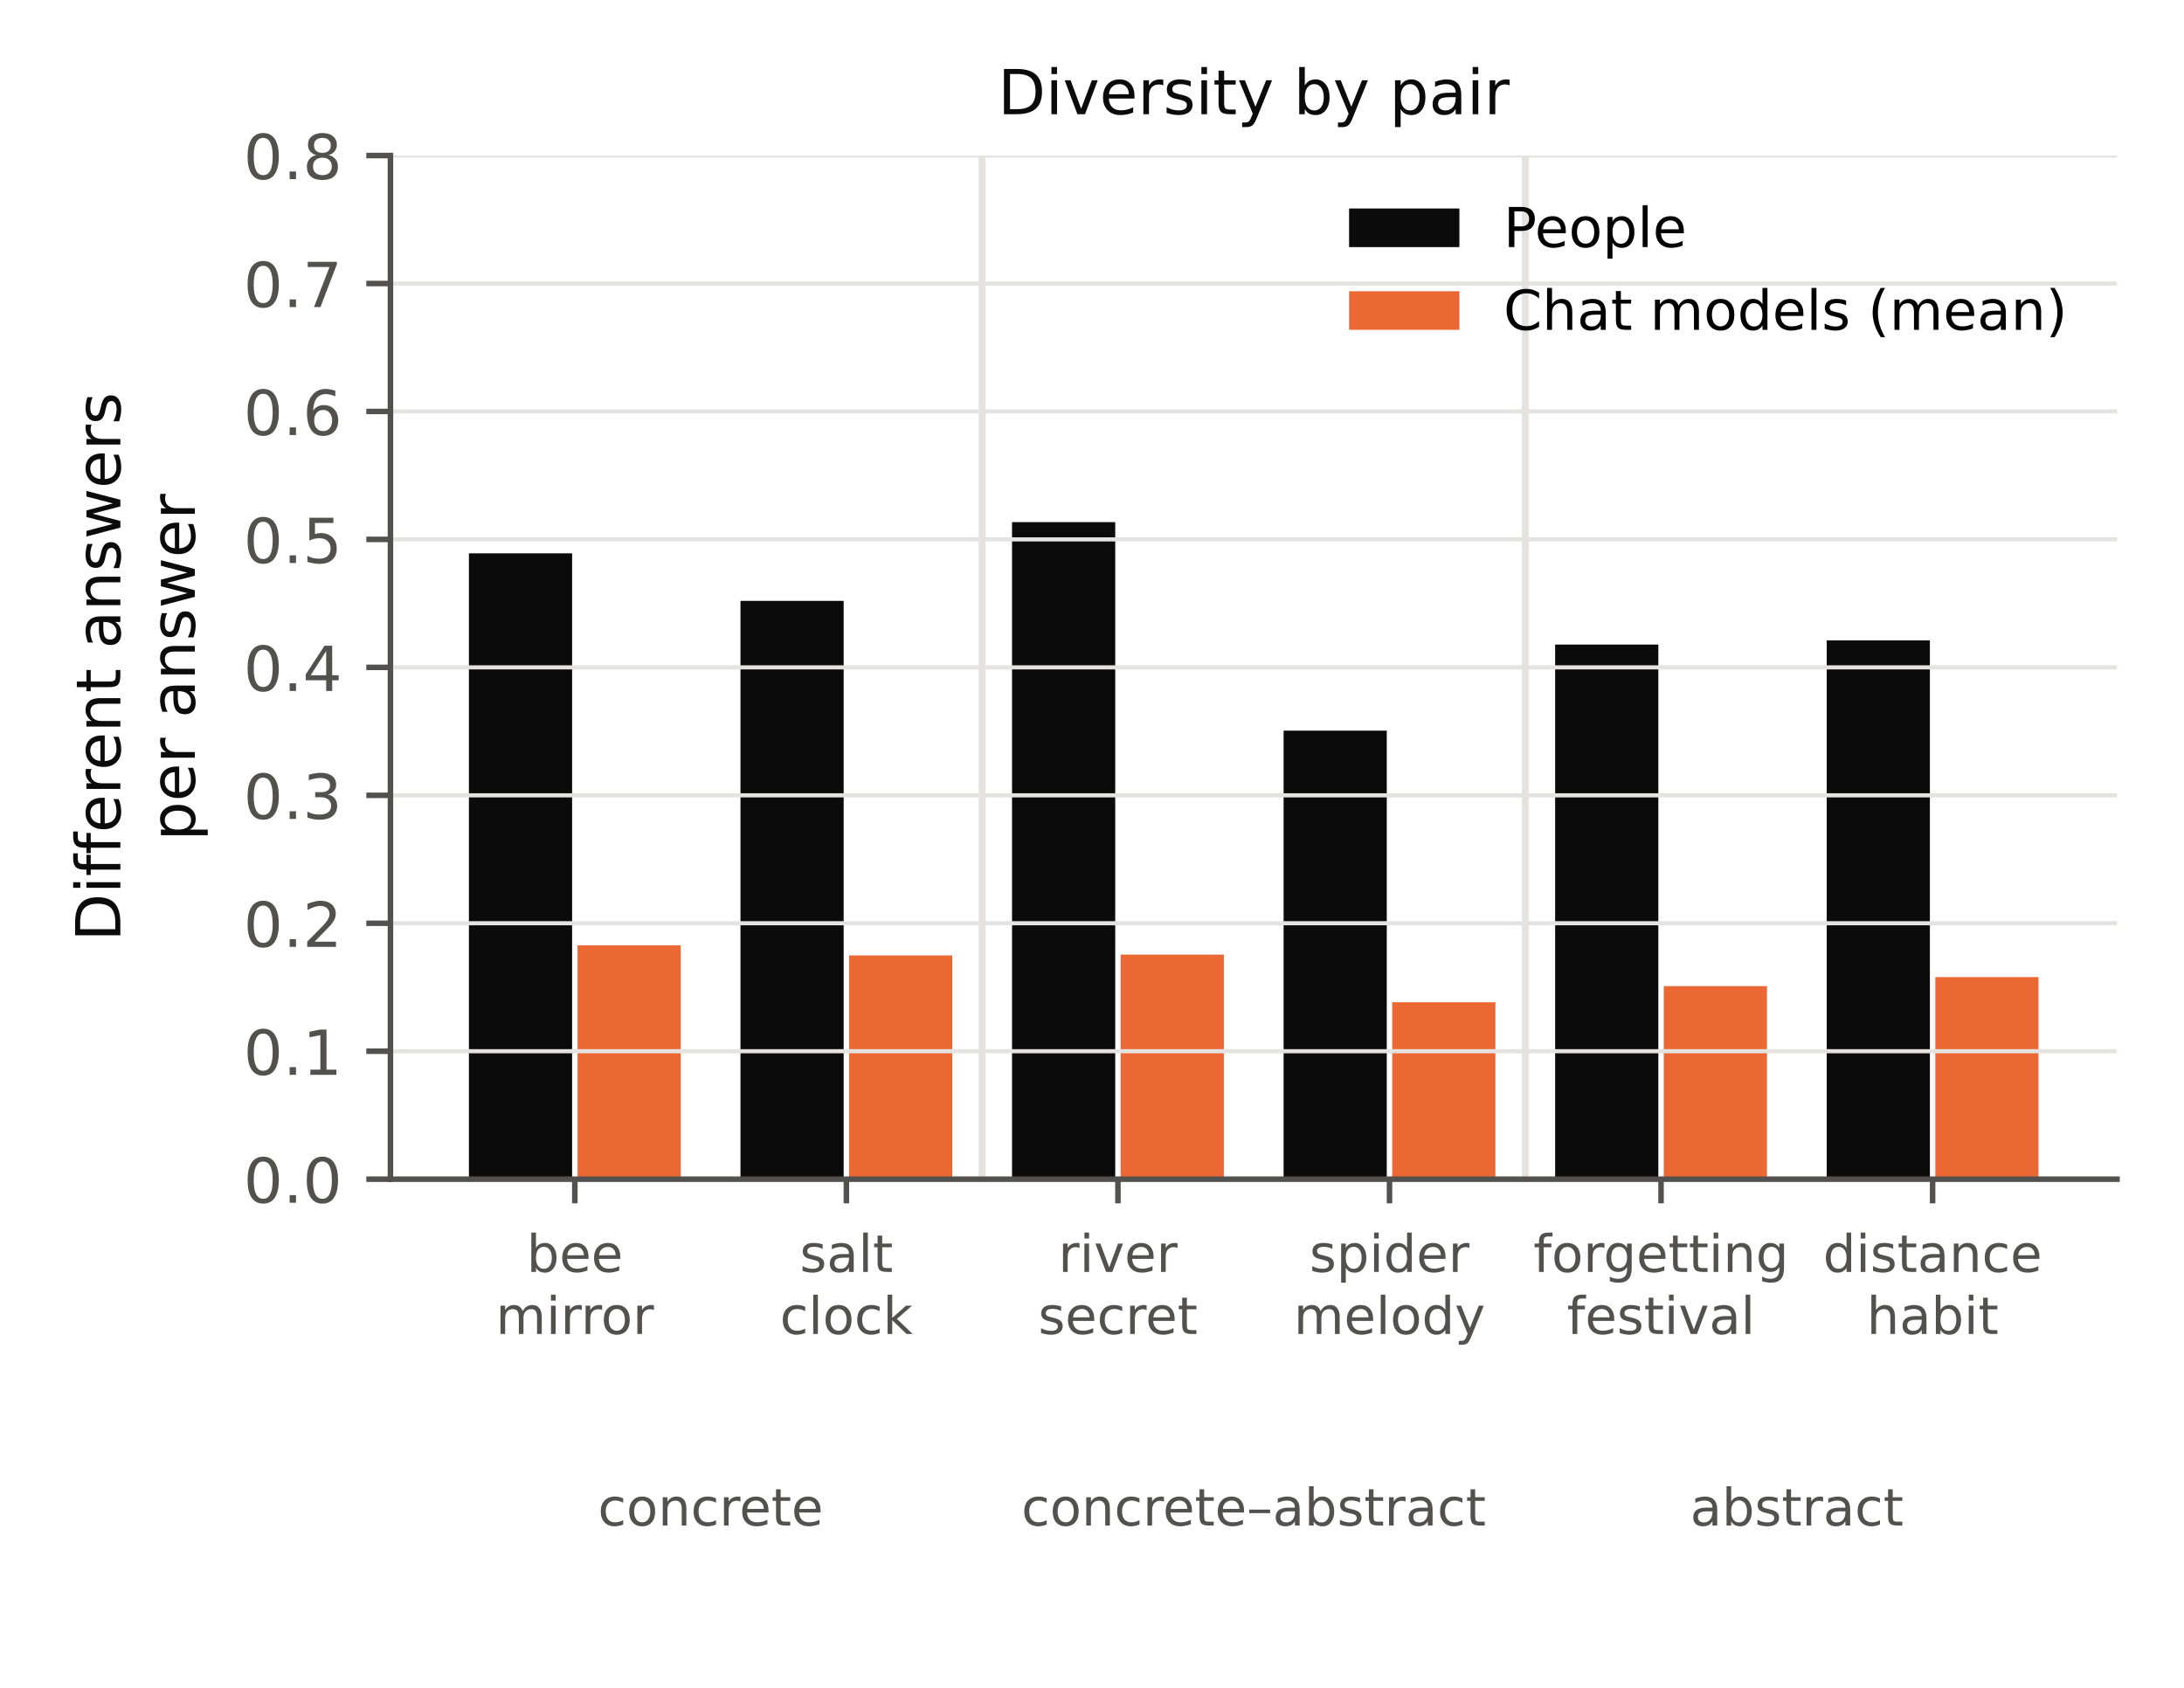
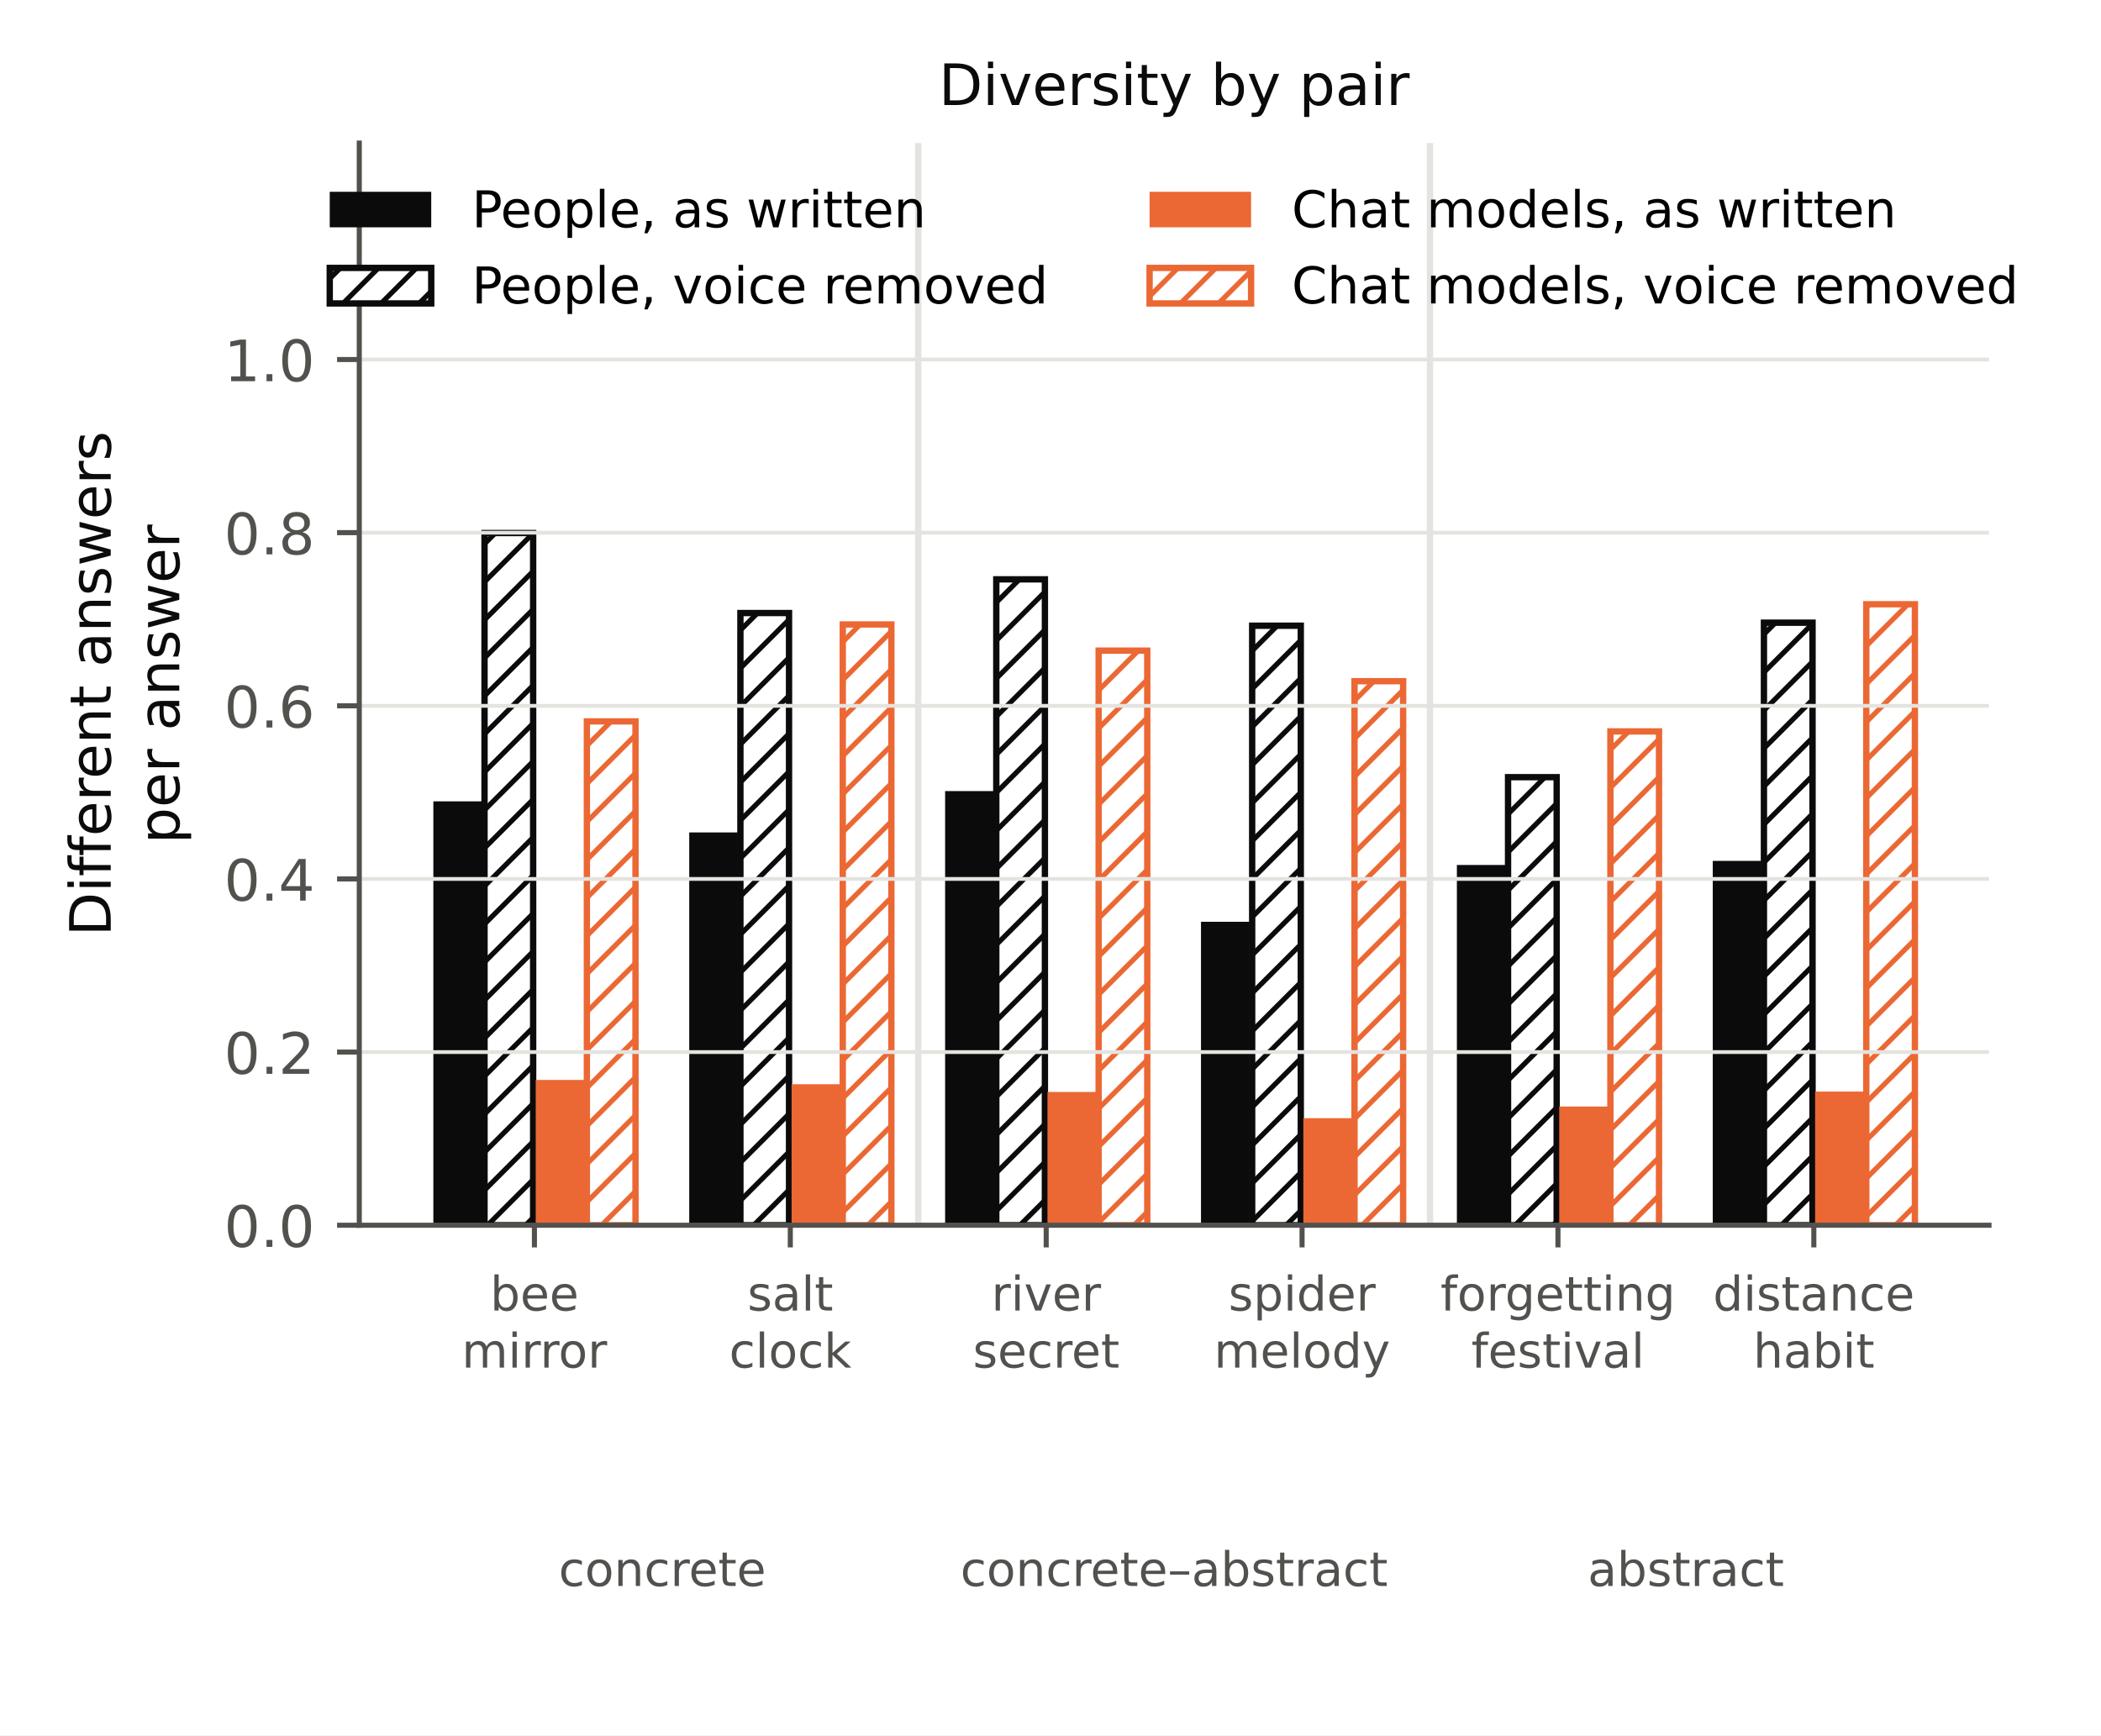
- <svg xmlns="http://www.w3.org/2000/svg" xmlns:xlink="http://www.w3.org/1999/xlink" width="316.8pt" height="244.8pt" viewBox="0 0 316.8 244.8" version="1.1">
+ <svg xmlns="http://www.w3.org/2000/svg" xmlns:xlink="http://www.w3.org/1999/xlink" width="331.2pt" height="273.6pt" viewBox="0 0 331.2 273.6" version="1.1">
  <defs>
    <style type="text/css">*{stroke-linejoin: round; stroke-linecap: butt}</style>
  </defs>
  <g id="figure_1">
    <g id="patch_1">
-       <path d="M 0 244.8  L 316.8 244.8  L 316.8 0  L 0 0  z " style="fill: #ffffff" />
+       <path d="M 0 273.6  L 331.2 273.6  L 331.2 0  L 0 0  z " style="fill: #ffffff" />
    </g>
    <g id="axes_1">
      <g id="patch_2">
-         <path d="M 56.636 171.026  L 307.08 171.026  L 307.08 22.56  L 56.636 22.56  z " style="fill: #ffffff" />
+         <path d="M 56.636 193.173  L 313.541 193.173  L 313.541 22.56  L 56.636 22.56  z " style="fill: #ffffff" />
      </g>
      <g id="patch_3">
-         <path d="M 68.019 171.026  L 82.988 171.026  L 82.988 80.252  L 68.019 80.252  z " clip-path="url(#p82ac49b62d)" style="fill: #0b0b0b" />
+         <path d="M 68.313 193.173  L 75.977 193.173  L 75.977 126.345  L 68.313 126.345  z " clip-path="url(#p3d65b54028)" style="fill: #0b0b0b" />
      </g>
      <g id="patch_4">
-         <path d="M 107.41 171.026  L 122.378 171.026  L 122.378 87.149  L 107.41 87.149  z " clip-path="url(#p82ac49b62d)" style="fill: #0b0b0b" />
+         <path d="M 108.65 193.173  L 116.314 193.173  L 116.314 131.24  L 108.65 131.24  z " clip-path="url(#p3d65b54028)" style="fill: #0b0b0b" />
      </g>
      <g id="patch_5">
-         <path d="M 146.8 171.026  L 161.769 171.026  L 161.769 75.729  L 146.8 75.729  z " clip-path="url(#p82ac49b62d)" style="fill: #0b0b0b" />
+         <path d="M 148.987 193.173  L 156.651 193.173  L 156.651 124.728  L 148.987 124.728  z " clip-path="url(#p3d65b54028)" style="fill: #0b0b0b" />
      </g>
      <g id="patch_6">
-         <path d="M 186.191 171.026  L 201.159 171.026  L 201.159 105.971  L 186.191 105.971  z " clip-path="url(#p82ac49b62d)" style="fill: #0b0b0b" />
+         <path d="M 189.324 193.173  L 196.988 193.173  L 196.988 145.327  L 189.324 145.327  z " clip-path="url(#p3d65b54028)" style="fill: #0b0b0b" />
      </g>
      <g id="patch_7">
-         <path d="M 225.581 171.026  L 240.55 171.026  L 240.55 93.488  L 225.581 93.488  z " clip-path="url(#p82ac49b62d)" style="fill: #0b0b0b" />
+         <path d="M 229.661 193.173  L 237.325 193.173  L 237.325 136.375  L 229.661 136.375  z " clip-path="url(#p3d65b54028)" style="fill: #0b0b0b" />
      </g>
      <g id="patch_8">
-         <path d="M 264.972 171.026  L 279.94 171.026  L 279.94 92.881  L 264.972 92.881  z " clip-path="url(#p82ac49b62d)" style="fill: #0b0b0b" />
+         <path d="M 269.998 193.173  L 277.662 193.173  L 277.662 135.726  L 269.998 135.726  z " clip-path="url(#p3d65b54028)" style="fill: #0b0b0b" />
      </g>
      <g id="patch_9">
-         <path d="M 83.776 171.026  L 98.744 171.026  L 98.744 137.11  L 83.776 137.11  z " clip-path="url(#p82ac49b62d)" style="fill: #eb6834" />
+         <path d="M 76.381 193.173  L 84.045 193.173  L 84.045 84.04  L 76.381 84.04  z " clip-path="url(#p3d65b54028)" style="fill: url(#h8c3c87f81f); stroke: #0b0b0b; stroke-linejoin: miter" />
      </g>
      <g id="patch_10">
-         <path d="M 123.166 171.026  L 138.134 171.026  L 138.134 138.575  L 123.166 138.575  z " clip-path="url(#p82ac49b62d)" style="fill: #eb6834" />
+         <path d="M 116.717 193.173  L 124.381 193.173  L 124.381 96.656  L 116.717 96.656  z " clip-path="url(#p3d65b54028)" style="fill: url(#h8c3c87f81f); stroke: #0b0b0b; stroke-linejoin: miter" />
      </g>
      <g id="patch_11">
-         <path d="M 162.556 171.026  L 177.525 171.026  L 177.525 138.453  L 162.556 138.453  z " clip-path="url(#p82ac49b62d)" style="fill: #eb6834" />
+         <path d="M 157.054 193.173  L 164.718 193.173  L 164.718 91.341  L 157.054 91.341  z " clip-path="url(#p3d65b54028)" style="fill: url(#h8c3c87f81f); stroke: #0b0b0b; stroke-linejoin: miter" />
      </g>
      <g id="patch_12">
-         <path d="M 201.947 171.026  L 216.915 171.026  L 216.915 145.365  L 201.947 145.365  z " clip-path="url(#p82ac49b62d)" style="fill: #eb6834" />
+         <path d="M 197.391 193.173  L 205.055 193.173  L 205.055 98.654  L 197.391 98.654  z " clip-path="url(#p3d65b54028)" style="fill: url(#h8c3c87f81f); stroke: #0b0b0b; stroke-linejoin: miter" />
      </g>
      <g id="patch_13">
-         <path d="M 241.337 171.026  L 256.306 171.026  L 256.306 143.025  L 241.337 143.025  z " clip-path="url(#p82ac49b62d)" style="fill: #eb6834" />
+         <path d="M 237.728 193.173  L 245.392 193.173  L 245.392 122.532  L 237.728 122.532  z " clip-path="url(#p3d65b54028)" style="fill: url(#h8c3c87f81f); stroke: #0b0b0b; stroke-linejoin: miter" />
      </g>
      <g id="patch_14">
-         <path d="M 280.728 171.026  L 295.696 171.026  L 295.696 141.712  L 280.728 141.712  z " clip-path="url(#p82ac49b62d)" style="fill: #eb6834" />
+         <path d="M 278.065 193.173  L 285.729 193.173  L 285.729 98.177  L 278.065 98.177  z " clip-path="url(#p3d65b54028)" style="fill: url(#h8c3c87f81f); stroke: #0b0b0b; stroke-linejoin: miter" />
+       </g>
+       <g id="patch_15">
+         <path d="M 84.448 193.173  L 92.112 193.173  L 92.112 170.265  L 84.448 170.265  z " clip-path="url(#p3d65b54028)" style="fill: #eb6834" />
+       </g>
+       <g id="patch_16">
+         <path d="M 124.785 193.173  L 132.449 193.173  L 132.449 170.945  L 124.785 170.945  z " clip-path="url(#p3d65b54028)" style="fill: #eb6834" />
+       </g>
+       <g id="patch_17">
+         <path d="M 165.122 193.173  L 172.786 193.173  L 172.786 172.166  L 165.122 172.166  z " clip-path="url(#p3d65b54028)" style="fill: #eb6834" />
+       </g>
+       <g id="patch_18">
+         <path d="M 205.459 193.173  L 213.123 193.173  L 213.123 176.296  L 205.459 176.296  z " clip-path="url(#p3d65b54028)" style="fill: #eb6834" />
+       </g>
+       <g id="patch_19">
+         <path d="M 245.795 193.173  L 253.459 193.173  L 253.459 174.457  L 245.795 174.457  z " clip-path="url(#p3d65b54028)" style="fill: #eb6834" />
+       </g>
+       <g id="patch_20">
+         <path d="M 286.132 193.173  L 293.796 193.173  L 293.796 172.102  L 286.132 172.102  z " clip-path="url(#p3d65b54028)" style="fill: #eb6834" />
+       </g>
+       <g id="patch_21">
+         <path d="M 92.515 193.173  L 100.179 193.173  L 100.179 113.733  L 92.515 113.733  z " clip-path="url(#p3d65b54028)" style="fill: url(#h7a14a3d2cf); stroke: #eb6834; stroke-linejoin: miter" />
+       </g>
+       <g id="patch_22">
+         <path d="M 132.852 193.173  L 140.516 193.173  L 140.516 98.457  L 132.852 98.457  z " clip-path="url(#p3d65b54028)" style="fill: url(#h7a14a3d2cf); stroke: #eb6834; stroke-linejoin: miter" />
+       </g>
+       <g id="patch_23">
+         <path d="M 173.189 193.173  L 180.853 193.173  L 180.853 102.576  L 173.189 102.576  z " clip-path="url(#p3d65b54028)" style="fill: url(#h7a14a3d2cf); stroke: #eb6834; stroke-linejoin: miter" />
+       </g>
+       <g id="patch_24">
+         <path d="M 213.526 193.173  L 221.19 193.173  L 221.19 107.4  L 213.526 107.4  z " clip-path="url(#p3d65b54028)" style="fill: url(#h7a14a3d2cf); stroke: #eb6834; stroke-linejoin: miter" />
+       </g>
+       <g id="patch_25">
+         <path d="M 253.863 193.173  L 261.527 193.173  L 261.527 115.32  L 253.863 115.32  z " clip-path="url(#p3d65b54028)" style="fill: url(#h7a14a3d2cf); stroke: #eb6834; stroke-linejoin: miter" />
+       </g>
+       <g id="patch_26">
+         <path d="M 294.2 193.173  L 301.864 193.173  L 301.864 95.266  L 294.2 95.266  z " clip-path="url(#p3d65b54028)" style="fill: url(#h7a14a3d2cf); stroke: #eb6834; stroke-linejoin: miter" />
      </g>
      <g id="matplotlib.axis_1">
        <g id="xtick_1">
          <g id="line2d_1">
            <defs>
-               <path id="m734f59fcc1" d="M 0 0  L 0 3.5  " style="stroke: #52514e; stroke-width: 0.8" />
+               <path id="md7364058b7" d="M 0 0  L 0 3.5  " style="stroke: #52514e; stroke-width: 0.8" />
            </defs>
            <g>
-               <use xlink:href="#m734f59fcc1" x="83.382" y="171.026" style="fill: #52514e; stroke: #52514e; stroke-width: 0.8" />
+               <use xlink:href="#md7364058b7" x="84.246" y="193.173" style="fill: #52514e; stroke: #52514e; stroke-width: 0.8" />
            </g>
          </g>
          <g id="text_1">
-             <text style="font-size: 7.5px; font-family: 'DejaVu Sans'; fill: #52514e" transform="translate(76.38622 184.4753)">bee</text>
-             <text style="font-size: 7.5px; font-family: 'DejaVu Sans'; fill: #52514e" transform="translate(71.9161 193.4773)">mirror</text>
+             <text style="font-size: 7.5px; font-family: 'DejaVu Sans'; fill: #52514e" transform="translate(77.25071 206.6225)">bee</text>
+             <text style="font-size: 7.5px; font-family: 'DejaVu Sans'; fill: #52514e" transform="translate(72.7806 215.6245)">mirror</text>
          </g>
        </g>
        <g id="xtick_2">
          <g id="line2d_2">
            <g>
-               <use xlink:href="#m734f59fcc1" x="122.772" y="171.026" style="fill: #52514e; stroke: #52514e; stroke-width: 0.8" />
+               <use xlink:href="#md7364058b7" x="124.583" y="193.173" style="fill: #52514e; stroke: #52514e; stroke-width: 0.8" />
            </g>
          </g>
          <g id="text_2">
-             <text style="font-size: 7.5px; font-family: 'DejaVu Sans'; fill: #52514e" transform="translate(116.0087 184.4753)">salt</text>
-             <text style="font-size: 7.5px; font-family: 'DejaVu Sans'; fill: #52514e" transform="translate(113.1405 193.4773)">clock</text>
+             <text style="font-size: 7.5px; font-family: 'DejaVu Sans'; fill: #52514e" transform="translate(117.8196 206.6225)">salt</text>
+             <text style="font-size: 7.5px; font-family: 'DejaVu Sans'; fill: #52514e" transform="translate(114.9515 215.6245)">clock</text>
          </g>
        </g>
        <g id="xtick_3">
          <g id="line2d_3">
            <g>
-               <use xlink:href="#m734f59fcc1" x="162.163" y="171.026" style="fill: #52514e; stroke: #52514e; stroke-width: 0.8" />
+               <use xlink:href="#md7364058b7" x="164.92" y="193.173" style="fill: #52514e; stroke: #52514e; stroke-width: 0.8" />
            </g>
          </g>
          <g id="text_3">
-             <text style="font-size: 7.5px; font-family: 'DejaVu Sans'; fill: #52514e" transform="translate(153.5106 184.4753)">river</text>
-             <text style="font-size: 7.5px; font-family: 'DejaVu Sans'; fill: #52514e" transform="translate(150.6032 193.4767)">secret</text>
+             <text style="font-size: 7.5px; font-family: 'DejaVu Sans'; fill: #52514e" transform="translate(156.268 206.6225)">river</text>
+             <text style="font-size: 7.5px; font-family: 'DejaVu Sans'; fill: #52514e" transform="translate(153.3606 215.6239)">secret</text>
          </g>
        </g>
        <g id="xtick_4">
          <g id="line2d_4">
            <g>
-               <use xlink:href="#m734f59fcc1" x="201.553" y="171.026" style="fill: #52514e; stroke: #52514e; stroke-width: 0.8" />
+               <use xlink:href="#md7364058b7" x="205.257" y="193.173" style="fill: #52514e; stroke: #52514e; stroke-width: 0.8" />
            </g>
          </g>
          <g id="text_4">
-             <text style="font-size: 7.5px; font-family: 'DejaVu Sans'; fill: #52514e" transform="translate(189.9474 184.4753)">spider</text>
-             <text style="font-size: 7.5px; font-family: 'DejaVu Sans'; fill: #52514e" transform="translate(187.6563 193.4773)">melody</text>
+             <text style="font-size: 7.5px; font-family: 'DejaVu Sans'; fill: #52514e" transform="translate(193.6512 206.6225)">spider</text>
+             <text style="font-size: 7.5px; font-family: 'DejaVu Sans'; fill: #52514e" transform="translate(191.3602 215.6245)">melody</text>
          </g>
        </g>
        <g id="xtick_5">
          <g id="line2d_5">
            <g>
-               <use xlink:href="#m734f59fcc1" x="240.943" y="171.026" style="fill: #52514e; stroke: #52514e; stroke-width: 0.8" />
+               <use xlink:href="#md7364058b7" x="245.594" y="193.173" style="fill: #52514e; stroke: #52514e; stroke-width: 0.8" />
            </g>
          </g>
          <g id="text_5">
-             <text style="font-size: 7.5px; font-family: 'DejaVu Sans'; fill: #52514e" transform="translate(222.4255 184.4753)">forgetting</text>
-             <text style="font-size: 7.5px; font-family: 'DejaVu Sans'; fill: #52514e" transform="translate(227.2911 193.4773)">festival</text>
+             <text style="font-size: 7.5px; font-family: 'DejaVu Sans'; fill: #52514e" transform="translate(227.0758 206.6225)">forgetting</text>
+             <text style="font-size: 7.5px; font-family: 'DejaVu Sans'; fill: #52514e" transform="translate(231.9414 215.6245)">festival</text>
          </g>
        </g>
        <g id="xtick_6">
          <g id="line2d_6">
            <g>
-               <use xlink:href="#m734f59fcc1" x="280.334" y="171.026" style="fill: #52514e; stroke: #52514e; stroke-width: 0.8" />
+               <use xlink:href="#md7364058b7" x="285.931" y="193.173" style="fill: #52514e; stroke: #52514e; stroke-width: 0.8" />
            </g>
          </g>
          <g id="text_6">
-             <text style="font-size: 7.5px; font-family: 'DejaVu Sans'; fill: #52514e" transform="translate(264.4439 184.4753)">distance</text>
-             <text style="font-size: 7.5px; font-family: 'DejaVu Sans'; fill: #52514e" transform="translate(270.7667 193.4773)">habit</text>
+             <text style="font-size: 7.5px; font-family: 'DejaVu Sans'; fill: #52514e" transform="translate(270.0406 206.6225)">distance</text>
+             <text style="font-size: 7.5px; font-family: 'DejaVu Sans'; fill: #52514e" transform="translate(276.3635 215.6245)">habit</text>
          </g>
        </g>
      </g>
      <g id="matplotlib.axis_2">
        <g id="ytick_1">
          <g id="line2d_7">
-             <path d="M 56.636 171.026  L 307.08 171.026  " clip-path="url(#p82ac49b62d)" style="fill: none; stroke: #e4e3df; stroke-width: 0.6; stroke-linecap: square" />
+             <path d="M 56.636 193.173  L 313.541 193.173  " clip-path="url(#p3d65b54028)" style="fill: none; stroke: #e4e3df; stroke-width: 0.6; stroke-linecap: square" />
          </g>
          <g id="line2d_8">
            <defs>
-               <path id="m5308e700e0" d="M 0 0  L -3.5 0  " style="stroke: #52514e; stroke-width: 0.8" />
+               <path id="m2353f94dd3" d="M 0 0  L -3.5 0  " style="stroke: #52514e; stroke-width: 0.8" />
            </defs>
            <g>
-               <use xlink:href="#m5308e700e0" x="56.636" y="171.026" style="fill: #52514e; stroke: #52514e; stroke-width: 0.8" />
+               <use xlink:href="#m2353f94dd3" x="56.636" y="193.173" style="fill: #52514e; stroke: #52514e; stroke-width: 0.8" />
            </g>
          </g>
          <g id="text_7">
-             <text style="font-size: 9px; font-family: 'DejaVu Sans'; text-anchor: end; fill: #52514e" x="49.636" y="174.445" transform="rotate(-0 49.63562 174.4446)">0.0</text>
+             <text style="font-size: 9px; font-family: 'DejaVu Sans'; text-anchor: end; fill: #52514e" x="49.636" y="196.592" transform="rotate(-0 49.63562 196.5918)">0.0</text>
          </g>
        </g>
        <g id="ytick_2">
          <g id="line2d_9">
-             <path d="M 56.636 152.467  L 307.08 152.467  " clip-path="url(#p82ac49b62d)" style="fill: none; stroke: #e4e3df; stroke-width: 0.6; stroke-linecap: square" />
+             <path d="M 56.636 165.875  L 313.541 165.875  " clip-path="url(#p3d65b54028)" style="fill: none; stroke: #e4e3df; stroke-width: 0.6; stroke-linecap: square" />
          </g>
          <g id="line2d_10">
            <g>
-               <use xlink:href="#m5308e700e0" x="56.636" y="152.467" style="fill: #52514e; stroke: #52514e; stroke-width: 0.8" />
+               <use xlink:href="#m2353f94dd3" x="56.636" y="165.875" style="fill: #52514e; stroke: #52514e; stroke-width: 0.8" />
            </g>
          </g>
          <g id="text_8">
-             <text style="font-size: 9px; font-family: 'DejaVu Sans'; text-anchor: end; fill: #52514e" x="49.636" y="155.886" transform="rotate(-0 49.63562 155.8864)">0.1</text>
+             <text style="font-size: 9px; font-family: 'DejaVu Sans'; text-anchor: end; fill: #52514e" x="49.636" y="169.294" transform="rotate(-0 49.63562 169.2938)">0.2</text>
          </g>
        </g>
        <g id="ytick_3">
          <g id="line2d_11">
-             <path d="M 56.636 133.909  L 307.08 133.909  " clip-path="url(#p82ac49b62d)" style="fill: none; stroke: #e4e3df; stroke-width: 0.6; stroke-linecap: square" />
+             <path d="M 56.636 138.577  L 313.541 138.577  " clip-path="url(#p3d65b54028)" style="fill: none; stroke: #e4e3df; stroke-width: 0.6; stroke-linecap: square" />
          </g>
          <g id="line2d_12">
            <g>
-               <use xlink:href="#m5308e700e0" x="56.636" y="133.909" style="fill: #52514e; stroke: #52514e; stroke-width: 0.8" />
+               <use xlink:href="#m2353f94dd3" x="56.636" y="138.577" style="fill: #52514e; stroke: #52514e; stroke-width: 0.8" />
            </g>
          </g>
          <g id="text_9">
-             <text style="font-size: 9px; font-family: 'DejaVu Sans'; text-anchor: end; fill: #52514e" x="49.636" y="137.328" transform="rotate(-0 49.63562 137.3282)">0.2</text>
+             <text style="font-size: 9px; font-family: 'DejaVu Sans'; text-anchor: end; fill: #52514e" x="49.636" y="141.996" transform="rotate(-0 49.63562 141.9957)">0.4</text>
          </g>
        </g>
        <g id="ytick_4">
          <g id="line2d_13">
-             <path d="M 56.636 115.351  L 307.08 115.351  " clip-path="url(#p82ac49b62d)" style="fill: none; stroke: #e4e3df; stroke-width: 0.6; stroke-linecap: square" />
+             <path d="M 56.636 111.279  L 313.541 111.279  " clip-path="url(#p3d65b54028)" style="fill: none; stroke: #e4e3df; stroke-width: 0.6; stroke-linecap: square" />
          </g>
          <g id="line2d_14">
            <g>
-               <use xlink:href="#m5308e700e0" x="56.636" y="115.351" style="fill: #52514e; stroke: #52514e; stroke-width: 0.8" />
+               <use xlink:href="#m2353f94dd3" x="56.636" y="111.279" style="fill: #52514e; stroke: #52514e; stroke-width: 0.8" />
            </g>
          </g>
          <g id="text_10">
-             <text style="font-size: 9px; font-family: 'DejaVu Sans'; text-anchor: end; fill: #52514e" x="49.636" y="118.77" transform="rotate(-0 49.63562 118.77)">0.3</text>
+             <text style="font-size: 9px; font-family: 'DejaVu Sans'; text-anchor: end; fill: #52514e" x="49.636" y="114.698" transform="rotate(-0 49.63562 114.6976)">0.6</text>
          </g>
        </g>
        <g id="ytick_5">
          <g id="line2d_15">
-             <path d="M 56.636 96.793  L 307.08 96.793  " clip-path="url(#p82ac49b62d)" style="fill: none; stroke: #e4e3df; stroke-width: 0.6; stroke-linecap: square" />
+             <path d="M 56.636 83.981  L 313.541 83.981  " clip-path="url(#p3d65b54028)" style="fill: none; stroke: #e4e3df; stroke-width: 0.6; stroke-linecap: square" />
          </g>
          <g id="line2d_16">
            <g>
-               <use xlink:href="#m5308e700e0" x="56.636" y="96.793" style="fill: #52514e; stroke: #52514e; stroke-width: 0.8" />
+               <use xlink:href="#m2353f94dd3" x="56.636" y="83.981" style="fill: #52514e; stroke: #52514e; stroke-width: 0.8" />
            </g>
          </g>
          <g id="text_11">
-             <text style="font-size: 9px; font-family: 'DejaVu Sans'; text-anchor: end; fill: #52514e" x="49.636" y="100.212" transform="rotate(-0 49.63562 100.2118)">0.4</text>
+             <text style="font-size: 9px; font-family: 'DejaVu Sans'; text-anchor: end; fill: #52514e" x="49.636" y="87.4" transform="rotate(-0 49.63562 87.39959)">0.8</text>
          </g>
        </g>
        <g id="ytick_6">
          <g id="line2d_17">
-             <path d="M 56.636 78.235  L 307.08 78.235  " clip-path="url(#p82ac49b62d)" style="fill: none; stroke: #e4e3df; stroke-width: 0.6; stroke-linecap: square" />
+             <path d="M 56.636 56.683  L 313.541 56.683  " clip-path="url(#p3d65b54028)" style="fill: none; stroke: #e4e3df; stroke-width: 0.6; stroke-linecap: square" />
          </g>
          <g id="line2d_18">
            <g>
-               <use xlink:href="#m5308e700e0" x="56.636" y="78.235" style="fill: #52514e; stroke: #52514e; stroke-width: 0.8" />
+               <use xlink:href="#m2353f94dd3" x="56.636" y="56.683" style="fill: #52514e; stroke: #52514e; stroke-width: 0.8" />
            </g>
          </g>
          <g id="text_12">
-             <text style="font-size: 9px; font-family: 'DejaVu Sans'; text-anchor: end; fill: #52514e" x="49.636" y="81.654" transform="rotate(-0 49.63562 81.65358)">0.5</text>
-           </g>
-         </g>
-         <g id="ytick_7">
-           <g id="line2d_19">
-             <path d="M 56.636 59.676  L 307.08 59.676  " clip-path="url(#p82ac49b62d)" style="fill: none; stroke: #e4e3df; stroke-width: 0.6; stroke-linecap: square" />
-           </g>
-           <g id="line2d_20">
-             <g>
-               <use xlink:href="#m5308e700e0" x="56.636" y="59.676" style="fill: #52514e; stroke: #52514e; stroke-width: 0.8" />
-             </g>
-           </g>
-           <g id="text_13">
-             <text style="font-size: 9px; font-family: 'DejaVu Sans'; text-anchor: end; fill: #52514e" x="49.636" y="63.095" transform="rotate(-0 49.63562 63.09537)">0.6</text>
-           </g>
-         </g>
-         <g id="ytick_8">
-           <g id="line2d_21">
-             <path d="M 56.636 41.118  L 307.08 41.118  " clip-path="url(#p82ac49b62d)" style="fill: none; stroke: #e4e3df; stroke-width: 0.6; stroke-linecap: square" />
-           </g>
-           <g id="line2d_22">
-             <g>
-               <use xlink:href="#m5308e700e0" x="56.636" y="41.118" style="fill: #52514e; stroke: #52514e; stroke-width: 0.8" />
-             </g>
-           </g>
-           <g id="text_14">
-             <text style="font-size: 9px; font-family: 'DejaVu Sans'; text-anchor: end; fill: #52514e" x="49.636" y="44.537" transform="rotate(-0 49.63562 44.53716)">0.7</text>
-           </g>
-         </g>
-         <g id="ytick_9">
-           <g id="line2d_23">
-             <path d="M 56.636 22.56  L 307.08 22.56  " clip-path="url(#p82ac49b62d)" style="fill: none; stroke: #e4e3df; stroke-width: 0.6; stroke-linecap: square" />
-           </g>
-           <g id="line2d_24">
-             <g>
-               <use xlink:href="#m5308e700e0" x="56.636" y="22.56" style="fill: #52514e; stroke: #52514e; stroke-width: 0.8" />
-             </g>
-           </g>
-           <g id="text_15">
-             <text style="font-size: 9px; font-family: 'DejaVu Sans'; text-anchor: end; fill: #52514e" x="49.636" y="25.979" transform="rotate(-0 49.63562 25.97894)">0.8</text>
-           </g>
-         </g>
-         <g id="text_16">
-           <text style="font-size: 9px; font-family: 'DejaVu Sans'; fill: #0b0b0b" transform="translate(17.45807 136.5398) rotate(-90)">Different answers</text>
-           <text style="font-size: 9px; font-family: 'DejaVu Sans'; fill: #0b0b0b" transform="translate(28.25982 121.9514) rotate(-90)">per answer</text>
-         </g>
-       </g>
-       <g id="line2d_25">
-         <path d="M 142.467 171.026  L 142.467 22.56  " clip-path="url(#p82ac49b62d)" style="fill: none; stroke: #e4e3df; stroke-linecap: square" />
-       </g>
-       <g id="line2d_26">
-         <path d="M 221.248 171.026  L 221.248 22.56  " clip-path="url(#p82ac49b62d)" style="fill: none; stroke: #e4e3df; stroke-linecap: square" />
-       </g>
-       <g id="patch_15">
-         <path d="M 56.636 171.026  L 56.636 22.56  " style="fill: none; stroke: #52514e; stroke-width: 0.8; stroke-linejoin: miter; stroke-linecap: square" />
-       </g>
-       <g id="patch_16">
-         <path d="M 56.636 171.026  L 307.08 171.026  " style="fill: none; stroke: #52514e; stroke-width: 0.8; stroke-linejoin: miter; stroke-linecap: square" />
+             <text style="font-size: 9px; font-family: 'DejaVu Sans'; text-anchor: end; fill: #52514e" x="49.636" y="60.102" transform="rotate(-0 49.63562 60.10152)">1.0</text>
+           </g>
+         </g>
+         <g id="text_13">
+           <text style="font-size: 9px; font-family: 'DejaVu Sans'; fill: #0b0b0b" transform="translate(17.45807 147.6134) rotate(-90)">Different answers</text>
+           <text style="font-size: 9px; font-family: 'DejaVu Sans'; fill: #0b0b0b" transform="translate(28.25982 133.025) rotate(-90)">per answer</text>
+         </g>
+       </g>
+       <g id="line2d_19">
+         <path d="M 144.752 193.173  L 144.752 22.56  " clip-path="url(#p3d65b54028)" style="fill: none; stroke: #e4e3df; stroke-linecap: square" />
+       </g>
+       <g id="line2d_20">
+         <path d="M 225.425 193.173  L 225.425 22.56  " clip-path="url(#p3d65b54028)" style="fill: none; stroke: #e4e3df; stroke-linecap: square" />
+       </g>
+       <g id="patch_27">
+         <path d="M 56.636 193.173  L 56.636 22.56  " style="fill: none; stroke: #52514e; stroke-width: 0.8; stroke-linejoin: miter; stroke-linecap: square" />
+       </g>
+       <g id="patch_28">
+         <path d="M 56.636 193.173  L 313.541 193.173  " style="fill: none; stroke: #52514e; stroke-width: 0.8; stroke-linejoin: miter; stroke-linecap: square" />
+       </g>
+       <g id="text_14">
+         <text style="font-size: 7.5px; font-family: 'DejaVu Sans'; text-anchor: middle; fill: #52514e" x="104.415" y="250.055" transform="rotate(-0 104.4147 250.055)">concrete</text>
+       </g>
+       <g id="text_15">
+         <text style="font-size: 7.5px; font-family: 'DejaVu Sans'; text-anchor: middle; fill: #52514e" x="185.088" y="250.056" transform="rotate(-0 185.0884 250.0556)">concrete–abstract</text>
+       </g>
+       <g id="text_16">
+         <text style="font-size: 7.5px; font-family: 'DejaVu Sans'; text-anchor: middle; fill: #52514e" x="265.762" y="250.056" transform="rotate(-0 265.7622 250.0556)">abstract</text>
      </g>
      <g id="text_17">
-         <text style="font-size: 7.5px; font-family: 'DejaVu Sans'; text-anchor: middle; fill: #52514e" x="103.077" y="221.264" transform="rotate(-0 103.0769 221.2636)">concrete</text>
-       </g>
-       <g id="text_18">
-         <text style="font-size: 7.5px; font-family: 'DejaVu Sans'; text-anchor: middle; fill: #52514e" x="181.858" y="221.264" transform="rotate(-0 181.8578 221.2642)">concrete–abstract</text>
-       </g>
-       <g id="text_19">
-         <text style="font-size: 7.5px; font-family: 'DejaVu Sans'; text-anchor: middle; fill: #52514e" x="260.639" y="221.264" transform="rotate(-0 260.6387 221.2642)">abstract</text>
-       </g>
-       <g id="text_20">
-         <text style="font-size: 9px; font-family: 'DejaVu Sans'; text-anchor: middle; fill: #0b0b0b" x="181.858" y="16.56" transform="rotate(-0 181.8578 16.56)">Diversity by pair</text>
+         <text style="font-size: 9px; font-family: 'DejaVu Sans'; text-anchor: middle; fill: #0b0b0b" x="185.088" y="16.56" transform="rotate(-0 185.0884 16.56)">Diversity by pair</text>
      </g>
      <g id="legend_1">
-         <g id="patch_17">
-           <path d="M 195.691 35.839  L 211.691 35.839  L 211.691 30.239  L 195.691 30.239  z " style="fill: #0b0b0b" />
+         <g id="patch_29">
+           <path d="M 51.98 35.839  L 67.98 35.839  L 67.98 30.239  L 51.98 30.239  z " style="fill: #0b0b0b" />
+         </g>
+         <g id="text_18">
+           <text style="font-size: 8px; font-family: 'DejaVu Sans'; text-anchor: start" x="74.38" y="35.839" transform="rotate(-0 74.38031 35.83875)">People, as written</text>
+         </g>
+         <g id="patch_30">
+           <path d="M 51.98 47.839  L 67.98 47.839  L 67.98 42.239  L 51.98 42.239  z " style="fill: url(#h8c3c87f81f); stroke: #0b0b0b; stroke-linejoin: miter" />
+         </g>
+         <g id="text_19">
+           <text style="font-size: 8px; font-family: 'DejaVu Sans'; text-anchor: start" x="74.38" y="47.839" transform="rotate(-0 74.38031 47.83937)">People, voice removed</text>
+         </g>
+         <g id="patch_31">
+           <path d="M 181.22 35.839  L 197.22 35.839  L 197.22 30.239  L 181.22 30.239  z " style="fill: #eb6834" />
+         </g>
+         <g id="text_20">
+           <text style="font-size: 8px; font-family: 'DejaVu Sans'; text-anchor: start" x="203.62" y="35.839" transform="rotate(-0 203.6203 35.83875)">Chat models, as written</text>
+         </g>
+         <g id="patch_32">
+           <path d="M 181.22 47.839  L 197.22 47.839  L 197.22 42.239  L 181.22 42.239  z " style="fill: url(#h7a14a3d2cf); stroke: #eb6834; stroke-linejoin: miter" />
        </g>
        <g id="text_21">
-           <text style="font-size: 8px; font-family: 'DejaVu Sans'; text-anchor: start" x="218.091" y="35.839" transform="rotate(-0 218.0913 35.83875)">People</text>
-         </g>
-         <g id="patch_18">
-           <path d="M 195.691 47.839  L 211.691 47.839  L 211.691 42.239  L 195.691 42.239  z " style="fill: #eb6834" />
-         </g>
-         <g id="text_22">
-           <text style="font-size: 8px; font-family: 'DejaVu Sans'; text-anchor: start" x="218.091" y="47.839" transform="rotate(-0 218.0913 47.83937)">Chat models (mean)</text>
+           <text style="font-size: 8px; font-family: 'DejaVu Sans'; text-anchor: start" x="203.62" y="47.839" transform="rotate(-0 203.6203 47.83937)">Chat models, voice removed</text>
        </g>
      </g>
    </g>
  </g>
  <defs>
-     <clipPath id="p82ac49b62d">
-       <rect x="56.636" y="22.56" width="250.444" height="148.466" />
+     <clipPath id="p3d65b54028">
+       <rect x="56.636" y="22.56" width="256.906" height="170.613" />
    </clipPath>
  </defs>
+   <defs>
+     <pattern id="h8c3c87f81f" patternUnits="userSpaceOnUse" x="0" y="0" width="72" height="72">
+       <rect x="0" y="0" width="73" height="73" fill="#ffffff" />
+       <path d="M -36 36  L 36 -36  M -33 39  L 39 -33  M -30 42  L 42 -30  M -27 45  L 45 -27  M -24 48  L 48 -24  M -21 51  L 51 -21  M -18 54  L 54 -18  M -15 57  L 57 -15  M -12 60  L 60 -12  M -9 63  L 63 -9  M -6 66  L 66 -6  M -3 69  L 69 -3  M 0 72  L 72 0  M 3 75  L 75 3  M 6 78  L 78 6  M 9 81  L 81 9  M 12 84  L 84 12  M 15 87  L 87 15  M 18 90  L 90 18  M 21 93  L 93 21  M 24 96  L 96 24  M 27 99  L 99 27  M 30 102  L 102 30  M 33 105  L 105 33  M 36 108  L 108 36  " style="fill: #0b0b0b; stroke: #0b0b0b; stroke-width: 0.8; stroke-linecap: butt; stroke-linejoin: miter" />
+     </pattern>
+     <pattern id="h7a14a3d2cf" patternUnits="userSpaceOnUse" x="0" y="0" width="72" height="72">
+       <rect x="0" y="0" width="73" height="73" fill="#ffffff" />
+       <path d="M -36 36  L 36 -36  M -33 39  L 39 -33  M -30 42  L 42 -30  M -27 45  L 45 -27  M -24 48  L 48 -24  M -21 51  L 51 -21  M -18 54  L 54 -18  M -15 57  L 57 -15  M -12 60  L 60 -12  M -9 63  L 63 -9  M -6 66  L 66 -6  M -3 69  L 69 -3  M 0 72  L 72 0  M 3 75  L 75 3  M 6 78  L 78 6  M 9 81  L 81 9  M 12 84  L 84 12  M 15 87  L 87 15  M 18 90  L 90 18  M 21 93  L 93 21  M 24 96  L 96 24  M 27 99  L 99 27  M 30 102  L 102 30  M 33 105  L 105 33  M 36 108  L 108 36  " style="fill: #eb6834; stroke: #eb6834; stroke-width: 0.8; stroke-linecap: butt; stroke-linejoin: miter" />
+     </pattern>
+   </defs>
</svg>
